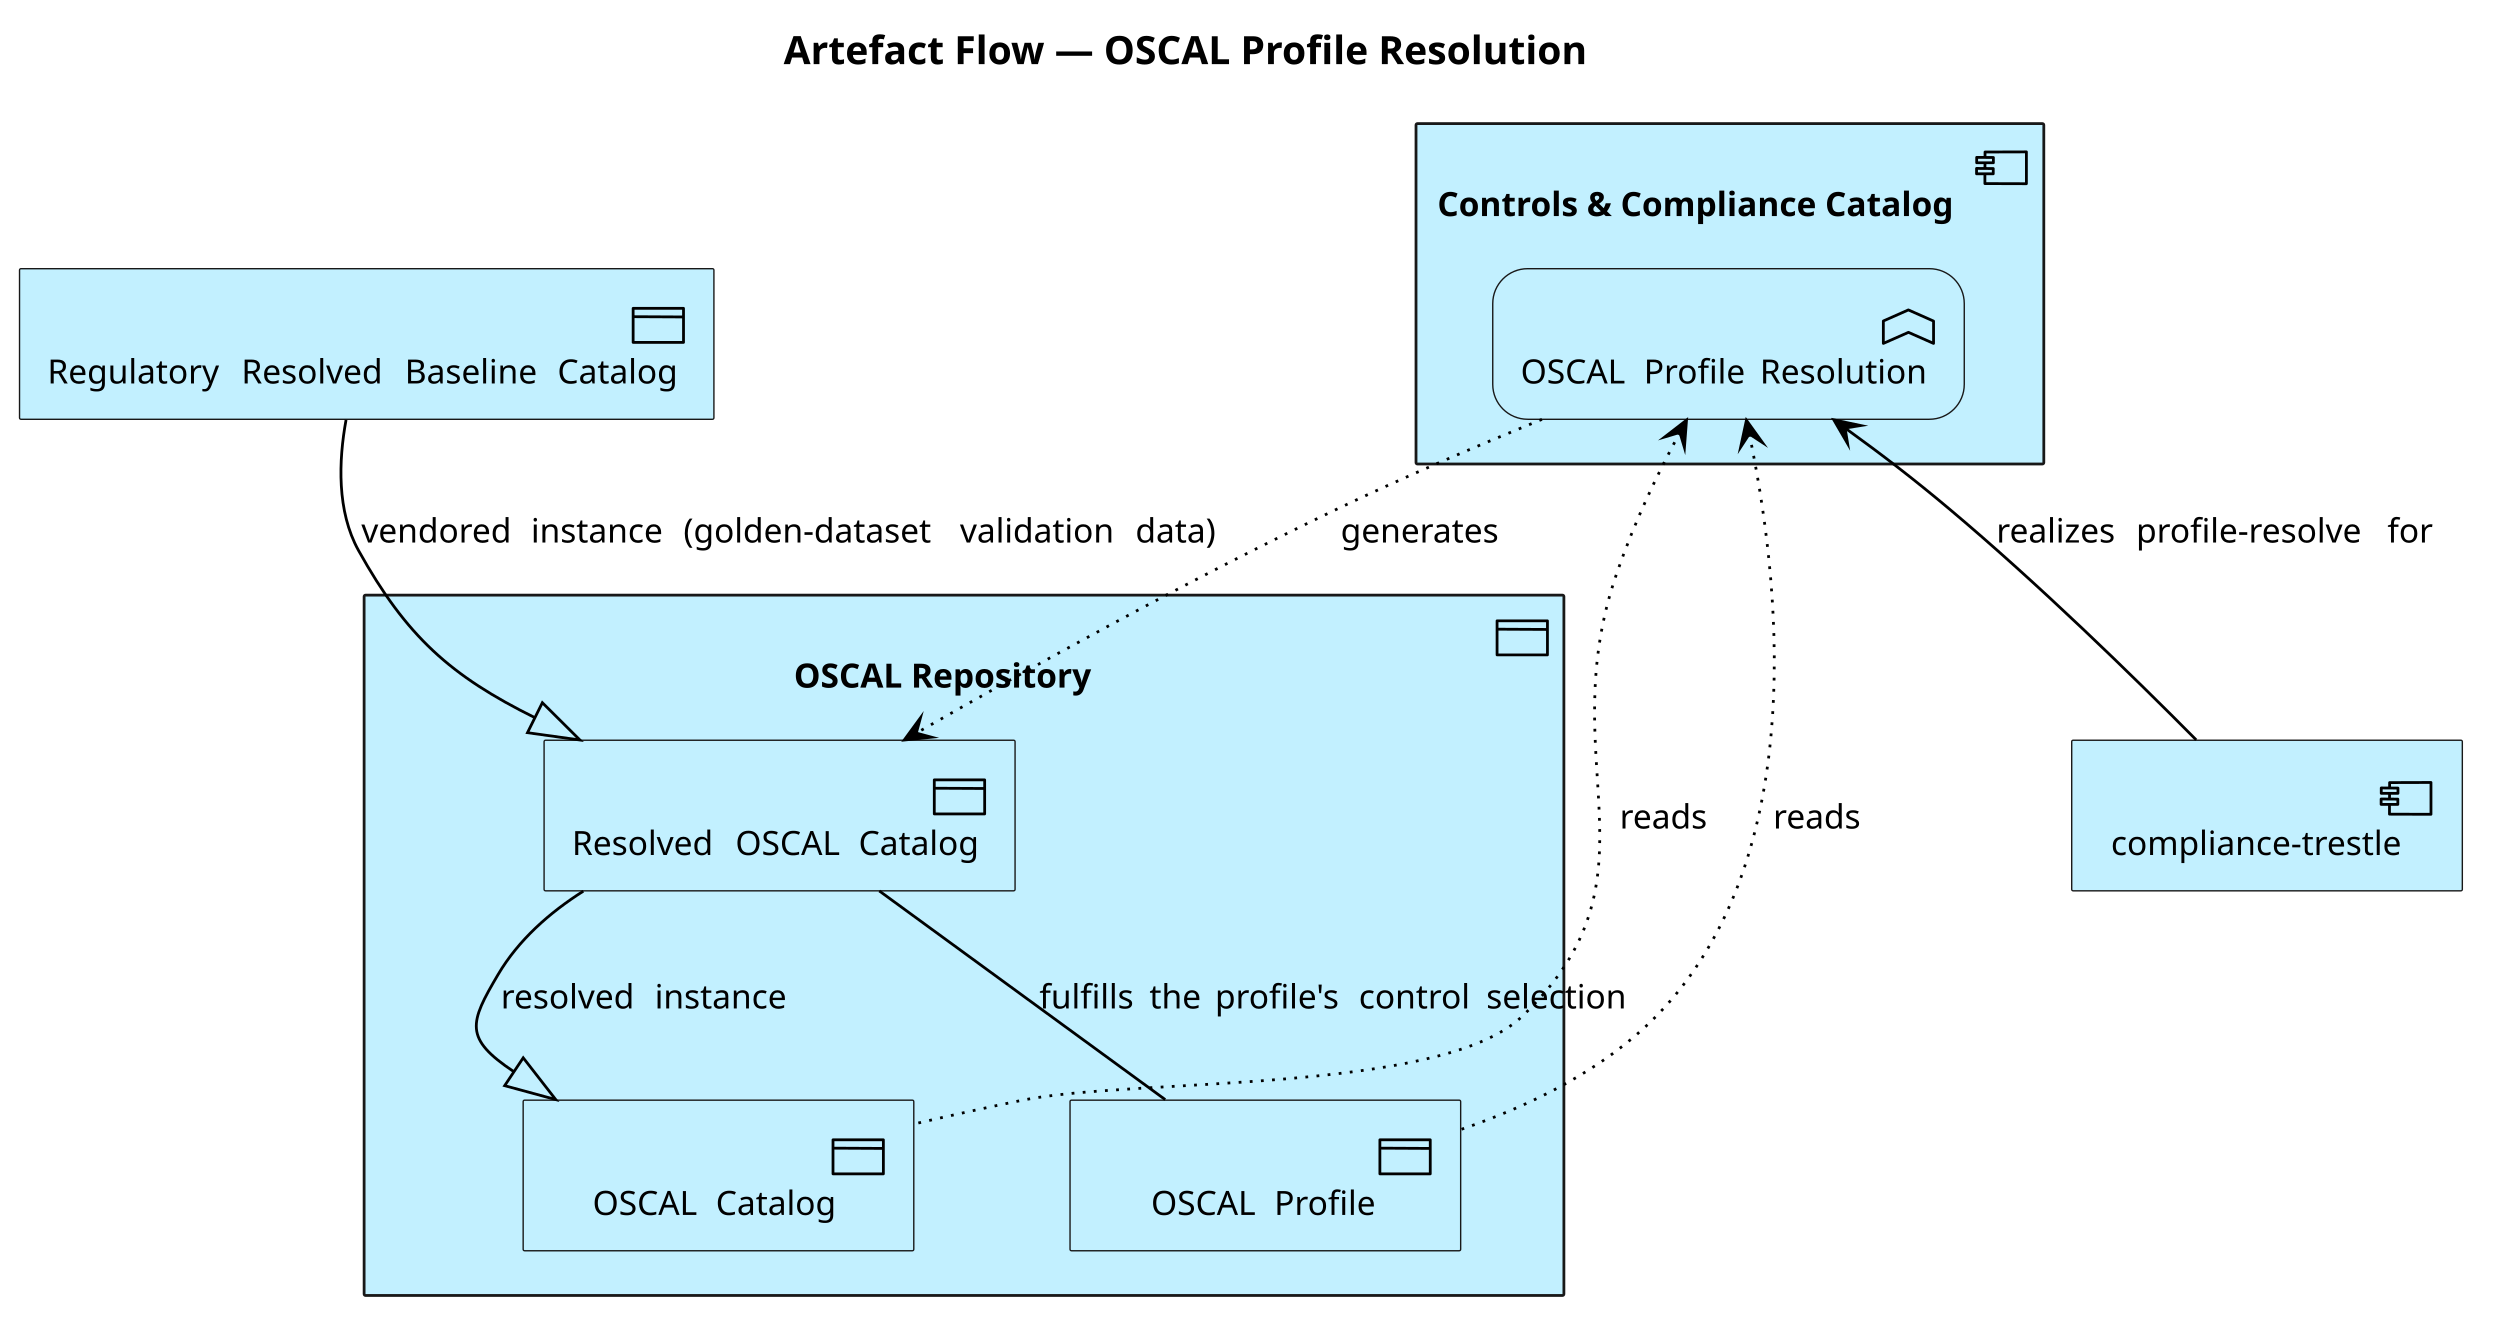
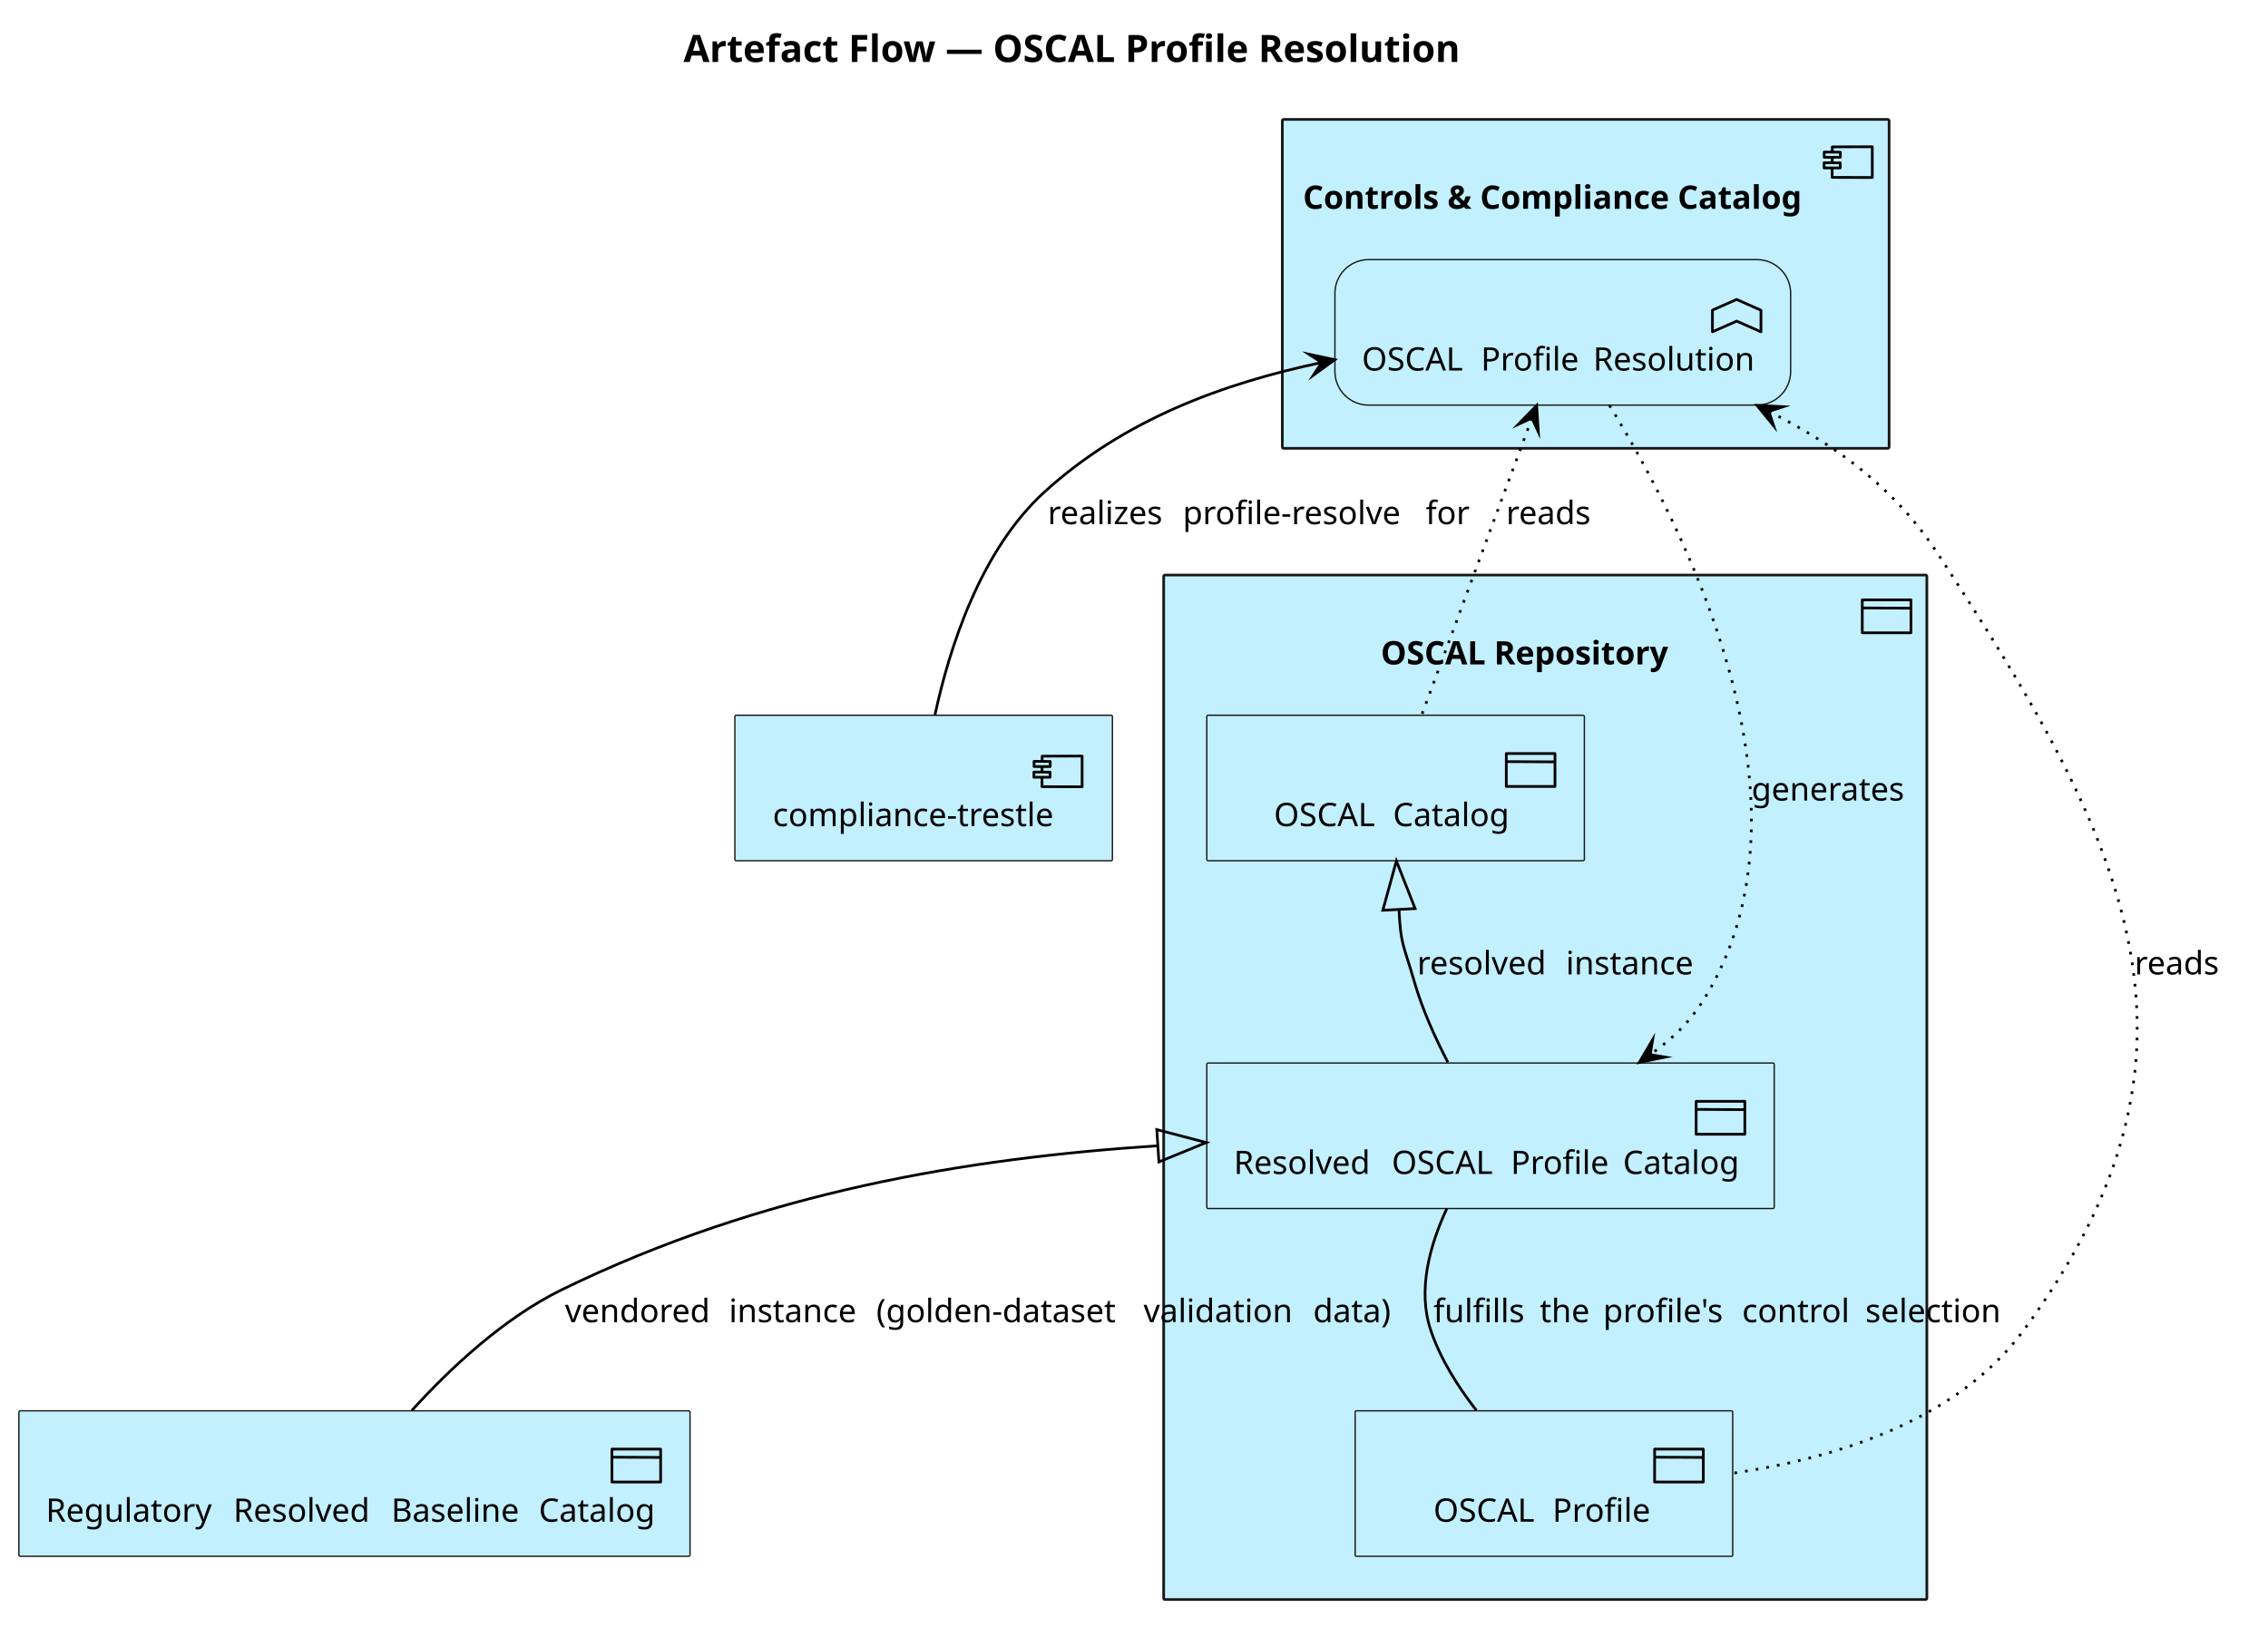
- <svg xmlns="http://www.w3.org/2000/svg" version="1.1" data-diagram-type="DESCRIPTION" style="width:896px;height:478px;background:#FFFFFF;" width="896px" height="478px" viewBox="0 0 896 478" zoomAndPan="magnify" preserveAspectRatio="none" contentStyleType="text/css">
+ <svg xmlns="http://www.w3.org/2000/svg" version="1.1" data-diagram-type="DESCRIPTION" style="width:841px;height:607px;background:#FFFFFF;" width="841px" height="607px" viewBox="0 0 841 607" zoomAndPan="magnify" preserveAspectRatio="none" contentStyleType="text/css">
  <defs />
  <g font-family="sans-serif" lengthAdjust="spacing">
    <g class="title" data-source-line="3">
-       <text x="280.855" y="22.995" fill="#000" font-size="14" textLength="327.79" font-weight="700">Artefact Flow — OSCAL Profile Resolution</text>
+       <text x="253.45" y="22.995" fill="#000" font-size="14" textLength="327.79" font-weight="700">Artefact Flow — OSCAL Profile Resolution</text>
    </g>
    <g class="cluster" data-qualified-name="e_ide4bef3733af65a" id="ent0001" data-source-line="167">
-       <rect x="507.5" y="44.297" width="225" height="122" fill="#C2F0FF" style="stroke:#181818;stroke-width:1;" rx="0.5" ry="0.5" />
-       <path d="M726.26,53.936 L711.434,53.983 A0.5,0.5 0 0 0 710.934,54.483 L710.934,55.92 L708.446,55.901 A0.5,0.5 0 0 0 707.942,56.401 L707.942,58.336 A0.5,0.5 0 0 0 708.442,58.836 L710.922,58.836 L710.899,59.879 L708.399,59.859 A0.5,0.5 0 0 0 707.895,60.36 L707.895,62.295 A0.5,0.5 0 0 0 708.395,62.795 L710.887,62.795 L710.887,65.797 A0.5,0.5 0 0 0 711.388,66.297 L726.261,66.344 A0.5,0.5 0 0 0 726.762,65.844 L726.762,54.436 A0.5,0.5 0 0 0 726.261,53.936 M725.762,54.938 L725.762,65.342 L711.887,65.299 L711.887,62.795 L714.381,62.795 A0.5,0.5 0 0 0 714.881,62.295 L714.881,60.407 A0.5,0.5 0 0 0 714.385,59.907 L711.899,59.887 L711.922,58.836 L714.428,58.836 A0.5,0.5 0 0 0 714.928,58.336 L714.928,56.447 A0.5,0.5 0 0 0 714.432,55.948 L711.934,55.928 L711.934,54.981 M708.942,56.905 L713.928,56.943 L713.928,57.836 L708.942,57.836 M708.895,60.864 L713.881,60.903 L713.881,61.795 L708.895,61.795" fill="#000" />
-       <text x="515.152" y="77.436" fill="#000" font-size="12" textLength="209.695" font-weight="700" font-family="Verdana">Controls &amp; Compliance Catalog</text>
+       <rect x="475.5" y="44.297" width="225" height="122" fill="#C2F0FF" style="stroke:#181818;stroke-width:1;" rx="0.5" ry="0.5" />
+       <path d="M694.26,53.936 L679.434,53.983 A0.5,0.5 0 0 0 678.934,54.483 L678.934,55.92 L676.446,55.901 A0.5,0.5 0 0 0 675.942,56.401 L675.942,58.336 A0.5,0.5 0 0 0 676.442,58.836 L678.922,58.836 L678.899,59.879 L676.399,59.859 A0.5,0.5 0 0 0 675.895,60.36 L675.895,62.295 A0.5,0.5 0 0 0 676.395,62.795 L678.887,62.795 L678.887,65.797 A0.5,0.5 0 0 0 679.388,66.297 L694.261,66.344 A0.5,0.5 0 0 0 694.762,65.844 L694.762,54.436 A0.5,0.5 0 0 0 694.261,53.936 M693.762,54.938 L693.762,65.342 L679.887,65.299 L679.887,62.795 L682.381,62.795 A0.5,0.5 0 0 0 682.881,62.295 L682.881,60.407 A0.5,0.5 0 0 0 682.385,59.907 L679.899,59.887 L679.922,58.836 L682.428,58.836 A0.5,0.5 0 0 0 682.928,58.336 L682.928,56.447 A0.5,0.5 0 0 0 682.432,55.948 L679.934,55.928 L679.934,54.981 M676.942,56.905 L681.928,56.943 L681.928,57.836 L676.942,57.836 M676.895,60.864 L681.881,60.903 L681.881,61.795 L676.895,61.795" fill="#000" />
+       <text x="483.152" y="77.436" fill="#000" font-size="12" textLength="209.695" font-weight="700" font-family="Verdana">Controls &amp; Compliance Catalog</text>
    </g>
    <g class="cluster" data-qualified-name="e_idb18c37abc9ff51" id="ent0003" data-source-line="195">
-       <rect x="130.5" y="213.297" width="430" height="251" fill="#C2F0FF" style="stroke:#181818;stroke-width:1;" rx="0.5" ry="0.5" />
-       <path d="M536.55,222.007 A0.5,0.5 0 0 0 536.05,222.507 L536.05,234.715 A0.5,0.5 0 0 0 536.55,235.214 L554.603,235.214 A0.5,0.5 0 0 0 555.103,234.715 L555.103,222.507 A0.5,0.5 0 0 0 554.603,222.007 M537.05,223.007 L554.103,223.007 L554.103,225.092 L537.05,225.003 M537.05,226.003 L554.103,226.092 L554.103,234.214 L537.05,234.214" fill="#000" />
-       <text x="284.524" y="246.436" fill="#000" font-size="12" textLength="121.951" font-weight="700" font-family="Verdana">OSCAL Repository</text>
+       <rect x="431.5" y="213.297" width="283" height="380" fill="#C2F0FF" style="stroke:#181818;stroke-width:1;" rx="0.5" ry="0.5" />
+       <path d="M690.55,222.007 A0.5,0.5 0 0 0 690.05,222.507 L690.05,234.715 A0.5,0.5 0 0 0 690.55,235.214 L708.603,235.214 A0.5,0.5 0 0 0 709.103,234.715 L709.103,222.507 A0.5,0.5 0 0 0 708.603,222.007 M691.05,223.007 L708.103,223.007 L708.103,225.092 L691.05,225.003 M691.05,226.003 L708.103,226.092 L708.103,234.214 L691.05,234.214" fill="#000" />
+       <text x="512.024" y="246.436" fill="#000" font-size="12" textLength="121.951" font-weight="700" font-family="Verdana">OSCAL Repository</text>
    </g>
    <g class="entity" data-qualified-name="e_ide4bef3733af65a.e_id9395f0bc80c955" id="ent0002" data-source-line="176">
-       <rect x="535" y="96.297" width="168.992" height="53.969" fill="#C2F0FF" style="stroke:#181818;stroke-width:0.5;" rx="12.5" ry="12.5" />
-       <path d="M683.751,110.617 L674.788,114.586 A0.5,0.5 0 0 0 674.491,115.043 L674.491,123.08 A0.5,0.5 0 0 0 675.193,123.537 L683.987,119.658 L692.78,123.537 A0.5,0.5 0 0 0 693.484,123.08 L693.484,115.076 A0.5,0.5 0 0 0 693.185,114.619 L684.157,110.617 A0.5,0.5 0 0 0 683.751,110.617 M683.954,111.621 L692.484,115.4 L692.484,122.314 L684.189,118.654 A0.5,0.5 0 0 0 683.784,118.654 L675.491,122.314 L675.491,115.369" fill="#000" />
-       <text x="545" y="137.436" fill="#000" font-size="12" textLength="40.336" font-family="Verdana">OSCAL</text>
-       <text x="585.336" y="137.436" fill="#000" font-size="12" font-family="Verdana"> </text>
-       <text x="589.15" y="137.436" fill="#000" font-size="12" textLength="37.787" font-family="Verdana">Profile</text>
-       <text x="626.938" y="137.436" fill="#000" font-size="12" font-family="Verdana"> </text>
-       <text x="630.752" y="137.436" fill="#000" font-size="12" textLength="63.24" font-family="Verdana">Resolution</text>
+       <rect x="495" y="96.297" width="168.992" height="53.969" fill="#C2F0FF" style="stroke:#181818;stroke-width:0.5;" rx="12.5" ry="12.5" />
+       <path d="M643.751,110.617 L634.788,114.586 A0.5,0.5 0 0 0 634.491,115.043 L634.491,123.08 A0.5,0.5 0 0 0 635.193,123.537 L643.987,119.658 L652.78,123.537 A0.5,0.5 0 0 0 653.484,123.08 L653.484,115.076 A0.5,0.5 0 0 0 653.185,114.619 L644.157,110.617 A0.5,0.5 0 0 0 643.751,110.617 M643.954,111.621 L652.484,115.4 L652.484,122.314 L644.189,118.654 A0.5,0.5 0 0 0 643.784,118.654 L635.491,122.314 L635.491,115.369" fill="#000" />
+       <text x="505" y="137.436" fill="#000" font-size="12" textLength="40.336" font-family="Verdana">OSCAL</text>
+       <text x="545.336" y="137.436" fill="#000" font-size="12" font-family="Verdana"> </text>
+       <text x="549.15" y="137.436" fill="#000" font-size="12" textLength="37.787" font-family="Verdana">Profile</text>
+       <text x="586.938" y="137.436" fill="#000" font-size="12" font-family="Verdana"> </text>
+       <text x="590.752" y="137.436" fill="#000" font-size="12" textLength="63.24" font-family="Verdana">Resolution</text>
    </g>
    <g class="entity" data-qualified-name="e_idb18c37abc9ff51.e_idddf65887d53f57" id="ent0004" data-source-line="195">
-       <rect x="187.5" y="394.297" width="140" height="53.969" fill="#C2F0FF" style="stroke:#181818;stroke-width:0.5;" rx="0.5" ry="0.5" />
-       <path d="M298.55,408.007 A0.5,0.5 0 0 0 298.05,408.507 L298.05,420.715 A0.5,0.5 0 0 0 298.55,421.214 L316.603,421.214 A0.5,0.5 0 0 0 317.103,420.715 L317.103,408.507 A0.5,0.5 0 0 0 316.603,408.007 M299.05,409.007 L316.103,409.007 L316.103,411.092 L299.05,411.003 M299.05,412.003 L316.103,412.092 L316.103,420.214 L299.05,420.214" fill="#000" />
-       <text x="212.383" y="435.436" fill="#000" font-size="12" textLength="40.336" font-family="Verdana">OSCAL</text>
-       <text x="252.719" y="435.436" fill="#000" font-size="12" font-family="Verdana"> </text>
-       <text x="256.533" y="435.436" fill="#000" font-size="12" textLength="46.084" font-family="Verdana">Catalog</text>
+       <rect x="447.5" y="265.297" width="140" height="53.969" fill="#C2F0FF" style="stroke:#181818;stroke-width:0.5;" rx="0.5" ry="0.5" />
+       <path d="M558.55,279.007 A0.5,0.5 0 0 0 558.05,279.507 L558.05,291.715 A0.5,0.5 0 0 0 558.55,292.214 L576.603,292.214 A0.5,0.5 0 0 0 577.103,291.715 L577.103,279.507 A0.5,0.5 0 0 0 576.603,279.007 M559.05,280.007 L576.103,280.007 L576.103,282.092 L559.05,282.003 M559.05,283.003 L576.103,283.092 L576.103,291.214 L559.05,291.214" fill="#000" />
+       <text x="472.383" y="306.436" fill="#000" font-size="12" textLength="40.336" font-family="Verdana">OSCAL</text>
+       <text x="512.719" y="306.436" fill="#000" font-size="12" font-family="Verdana"> </text>
+       <text x="516.533" y="306.436" fill="#000" font-size="12" textLength="46.084" font-family="Verdana">Catalog</text>
    </g>
    <g class="entity" data-qualified-name="e_idb18c37abc9ff51.e_id9659a679544058" id="ent0005" data-source-line="195">
-       <rect x="383.5" y="394.297" width="140" height="53.969" fill="#C2F0FF" style="stroke:#181818;stroke-width:0.5;" rx="0.5" ry="0.5" />
-       <path d="M494.55,408.007 A0.5,0.5 0 0 0 494.05,408.507 L494.05,420.715 A0.5,0.5 0 0 0 494.55,421.214 L512.603,421.214 A0.5,0.5 0 0 0 513.103,420.715 L513.103,408.507 A0.5,0.5 0 0 0 512.603,408.007 M495.05,409.007 L512.103,409.007 L512.103,411.092 L495.05,411.003 M495.05,412.003 L512.103,412.092 L512.103,420.214 L495.05,420.214" fill="#000" />
-       <text x="412.531" y="435.436" fill="#000" font-size="12" textLength="40.336" font-family="Verdana">OSCAL</text>
-       <text x="452.867" y="435.436" fill="#000" font-size="12" font-family="Verdana"> </text>
-       <text x="456.682" y="435.436" fill="#000" font-size="12" textLength="37.787" font-family="Verdana">Profile</text>
+       <rect x="502.5" y="523.297" width="140" height="53.969" fill="#C2F0FF" style="stroke:#181818;stroke-width:0.5;" rx="0.5" ry="0.5" />
+       <path d="M613.55,537.007 A0.5,0.5 0 0 0 613.05,537.507 L613.05,549.715 A0.5,0.5 0 0 0 613.55,550.214 L631.603,550.214 A0.5,0.5 0 0 0 632.103,549.715 L632.103,537.507 A0.5,0.5 0 0 0 631.603,537.007 M614.05,538.007 L631.103,538.007 L631.103,540.092 L614.05,540.003 M614.05,541.003 L631.103,541.092 L631.103,549.214 L614.05,549.214" fill="#000" />
+       <text x="531.531" y="564.436" fill="#000" font-size="12" textLength="40.336" font-family="Verdana">OSCAL</text>
+       <text x="571.867" y="564.436" fill="#000" font-size="12" font-family="Verdana"> </text>
+       <text x="575.682" y="564.436" fill="#000" font-size="12" textLength="37.787" font-family="Verdana">Profile</text>
    </g>
    <g class="entity" data-qualified-name="e_idb18c37abc9ff51.e_id0bcf03d5bb0d58" id="ent0006" data-source-line="195">
-       <rect x="195" y="265.297" width="168.799" height="53.969" fill="#C2F0FF" style="stroke:#181818;stroke-width:0.5;" rx="0.5" ry="0.5" />
-       <path d="M334.849,279.007 A0.5,0.5 0 0 0 334.349,279.507 L334.349,291.715 A0.5,0.5 0 0 0 334.849,292.214 L352.902,292.214 A0.5,0.5 0 0 0 353.402,291.715 L353.402,279.507 A0.5,0.5 0 0 0 352.902,279.007 M335.349,280.007 L352.402,280.007 L352.402,282.092 L335.349,282.003 M335.349,283.003 L352.402,283.092 L352.402,291.214 L335.349,291.214" fill="#000" />
-       <text x="205" y="306.436" fill="#000" font-size="12" textLength="54.75" font-family="Verdana">Resolved</text>
-       <text x="259.75" y="306.436" fill="#000" font-size="12" font-family="Verdana"> </text>
-       <text x="263.564" y="306.436" fill="#000" font-size="12" textLength="40.336" font-family="Verdana">OSCAL</text>
-       <text x="303.9" y="306.436" fill="#000" font-size="12" font-family="Verdana"> </text>
-       <text x="307.715" y="306.436" fill="#000" font-size="12" textLength="46.084" font-family="Verdana">Catalog</text>
+       <rect x="447.5" y="394.297" width="210.4" height="53.969" fill="#C2F0FF" style="stroke:#181818;stroke-width:0.5;" rx="0.5" ry="0.5" />
+       <path d="M628.95,408.007 A0.5,0.5 0 0 0 628.45,408.507 L628.45,420.715 A0.5,0.5 0 0 0 628.95,421.214 L647.003,421.214 A0.5,0.5 0 0 0 647.504,420.715 L647.504,408.507 A0.5,0.5 0 0 0 647.003,408.007 M629.45,409.007 L646.503,409.007 L646.503,411.092 L629.45,411.003 M629.45,412.003 L646.503,412.092 L646.503,420.214 L629.45,420.214" fill="#000" />
+       <text x="457.5" y="435.436" fill="#000" font-size="12" textLength="54.75" font-family="Verdana">Resolved</text>
+       <text x="512.25" y="435.436" fill="#000" font-size="12" font-family="Verdana"> </text>
+       <text x="516.064" y="435.436" fill="#000" font-size="12" textLength="40.336" font-family="Verdana">OSCAL</text>
+       <text x="556.4" y="435.436" fill="#000" font-size="12" font-family="Verdana"> </text>
+       <text x="560.215" y="435.436" fill="#000" font-size="12" textLength="37.787" font-family="Verdana">Profile</text>
+       <text x="598.002" y="435.436" fill="#000" font-size="12" font-family="Verdana"> </text>
+       <text x="601.816" y="435.436" fill="#000" font-size="12" textLength="46.084" font-family="Verdana">Catalog</text>
    </g>
    <g class="entity" data-qualified-name="e_id0aed952692a556" id="ent0007" data-source-line="167">
-       <rect x="742.5" y="265.297" width="140" height="53.969" fill="#C2F0FF" style="stroke:#181818;stroke-width:0.5;" rx="0.5" ry="0.5" />
-       <path d="M871.26,279.936 L856.434,279.983 A0.5,0.5 0 0 0 855.934,280.483 L855.934,281.92 L853.446,281.901 A0.5,0.5 0 0 0 852.942,282.401 L852.942,284.336 A0.5,0.5 0 0 0 853.442,284.836 L855.922,284.836 L855.899,285.879 L853.399,285.859 A0.5,0.5 0 0 0 852.895,286.36 L852.895,288.295 A0.5,0.5 0 0 0 853.395,288.795 L855.887,288.795 L855.887,291.797 A0.5,0.5 0 0 0 856.388,292.297 L871.261,292.344 A0.5,0.5 0 0 0 871.762,291.844 L871.762,280.436 A0.5,0.5 0 0 0 871.261,279.936 M870.762,280.938 L870.762,291.342 L856.887,291.299 L856.887,288.795 L859.381,288.795 A0.5,0.5 0 0 0 859.881,288.295 L859.881,286.407 A0.5,0.5 0 0 0 859.385,285.907 L856.899,285.887 L856.922,284.836 L859.428,284.836 A0.5,0.5 0 0 0 859.928,284.336 L859.928,282.447 A0.5,0.5 0 0 0 859.432,281.948 L856.934,281.928 L856.934,280.981 M853.942,282.905 L858.928,282.943 L858.928,283.836 L853.942,283.836 M853.895,286.864 L858.881,286.903 L858.881,287.795 L853.895,287.795" fill="#000" />
-       <text x="756.561" y="306.436" fill="#000" font-size="12" textLength="111.879" font-family="Verdana">compliance-trestle</text>
+       <rect x="272.5" y="265.297" width="140" height="53.969" fill="#C2F0FF" style="stroke:#181818;stroke-width:0.5;" rx="0.5" ry="0.5" />
+       <path d="M401.26,279.936 L386.434,279.983 A0.5,0.5 0 0 0 385.934,280.483 L385.934,281.92 L383.446,281.901 A0.5,0.5 0 0 0 382.942,282.401 L382.942,284.336 A0.5,0.5 0 0 0 383.442,284.836 L385.922,284.836 L385.899,285.879 L383.399,285.859 A0.5,0.5 0 0 0 382.895,286.36 L382.895,288.295 A0.5,0.5 0 0 0 383.395,288.795 L385.887,288.795 L385.887,291.797 A0.5,0.5 0 0 0 386.388,292.297 L401.261,292.344 A0.5,0.5 0 0 0 401.762,291.844 L401.762,280.436 A0.5,0.5 0 0 0 401.261,279.936 M400.762,280.938 L400.762,291.342 L386.887,291.299 L386.887,288.795 L389.381,288.795 A0.5,0.5 0 0 0 389.881,288.295 L389.881,286.407 A0.5,0.5 0 0 0 389.385,285.907 L386.899,285.887 L386.922,284.836 L389.428,284.836 A0.5,0.5 0 0 0 389.928,284.336 L389.928,282.447 A0.5,0.5 0 0 0 389.432,281.948 L386.934,281.928 L386.934,280.981 M383.942,282.905 L388.928,282.943 L388.928,283.836 L383.942,283.836 M383.895,286.864 L388.881,286.903 L388.881,287.795 L383.895,287.795" fill="#000" />
+       <text x="286.561" y="306.436" fill="#000" font-size="12" textLength="111.879" font-family="Verdana">compliance-trestle</text>
    </g>
    <g class="entity" data-qualified-name="e_ide0d2eafd1b6957" id="ent0008" data-source-line="195">
-       <rect x="7" y="96.297" width="248.867" height="53.969" fill="#C2F0FF" style="stroke:#181818;stroke-width:0.5;" rx="0.5" ry="0.5" />
-       <path d="M226.917,110.007 A0.5,0.5 0 0 0 226.417,110.507 L226.417,122.715 A0.5,0.5 0 0 0 226.917,123.214 L244.97,123.214 A0.5,0.5 0 0 0 245.47,122.715 L245.47,110.507 A0.5,0.5 0 0 0 244.97,110.007 M227.417,111.007 L244.47,111.007 L244.47,113.092 L227.417,113.003 M227.417,114.003 L244.47,114.092 L244.47,122.214 L227.417,122.214" fill="#000" />
-       <text x="17" y="137.436" fill="#000" font-size="12" textLength="65.713" font-family="Verdana">Regulatory</text>
-       <text x="82.713" y="137.436" fill="#000" font-size="12" font-family="Verdana"> </text>
-       <text x="86.527" y="137.436" fill="#000" font-size="12" textLength="54.75" font-family="Verdana">Resolved</text>
-       <text x="141.277" y="137.436" fill="#000" font-size="12" font-family="Verdana"> </text>
-       <text x="145.092" y="137.436" fill="#000" font-size="12" textLength="50.877" font-family="Verdana">Baseline</text>
-       <text x="195.969" y="137.436" fill="#000" font-size="12" font-family="Verdana"> </text>
-       <text x="199.783" y="137.436" fill="#000" font-size="12" textLength="46.084" font-family="Verdana">Catalog</text>
+       <rect x="7" y="523.297" width="248.867" height="53.969" fill="#C2F0FF" style="stroke:#181818;stroke-width:0.5;" rx="0.5" ry="0.5" />
+       <path d="M226.917,537.007 A0.5,0.5 0 0 0 226.417,537.507 L226.417,549.715 A0.5,0.5 0 0 0 226.917,550.214 L244.97,550.214 A0.5,0.5 0 0 0 245.47,549.715 L245.47,537.507 A0.5,0.5 0 0 0 244.97,537.007 M227.417,538.007 L244.47,538.007 L244.47,540.092 L227.417,540.003 M227.417,541.003 L244.47,541.092 L244.47,549.214 L227.417,549.214" fill="#000" />
+       <text x="17" y="564.436" fill="#000" font-size="12" textLength="65.713" font-family="Verdana">Regulatory</text>
+       <text x="82.713" y="564.436" fill="#000" font-size="12" font-family="Verdana"> </text>
+       <text x="86.527" y="564.436" fill="#000" font-size="12" textLength="54.75" font-family="Verdana">Resolved</text>
+       <text x="141.277" y="564.436" fill="#000" font-size="12" font-family="Verdana"> </text>
+       <text x="145.092" y="564.436" fill="#000" font-size="12" textLength="50.877" font-family="Verdana">Baseline</text>
+       <text x="195.969" y="564.436" fill="#000" font-size="12" font-family="Verdana"> </text>
+       <text x="199.783" y="564.436" fill="#000" font-size="12" textLength="46.084" font-family="Verdana">Catalog</text>
    </g>
-     <g class="link" data-entity-1="ent0006" data-entity-2="ent0004" id="lnk9" data-source-line="349" data-link-type="extension">
-       <path d="M209.07,319.387 C196.87,327.127 185.78,336.947 178.5,349.297 C168.3,366.617 166.127,372.082 184.197,384.112" style="stroke:#000;stroke-width:1;" fill="none" id="e_id0bcf03d5bb0d58-to-e_idddf65887d53f57" />
-       <polygon points="199.18,394.087,187.522,379.117,180.872,389.106,199.18,394.087" fill="none" style="stroke:#000;stroke-width:1;stroke-linejoin:miter;stroke-miterlimit:10;" />
-       <text x="179.5" y="361.436" fill="#000" font-size="12" textLength="51.346" font-family="Verdana">resolved</text>
-       <text x="230.846" y="361.436" fill="#000" font-size="12" font-family="Verdana"> </text>
-       <text x="234.66" y="361.436" fill="#000" font-size="12" textLength="50.836" font-family="Verdana">instance</text>
+     <g class="link" data-entity-1="ent0004" data-entity-2="ent0006" id="lnk10" data-source-line="349" data-link-type="extension">
+       <path d="M518.75,337.332 C519.47,350.952 520.31,349.777 524.5,364.297 C527.42,374.427 532.15,384.917 536.9,394.047" style="stroke:#000;stroke-width:1;" fill="none" id="e_idddf65887d53f57-backto-e_id0bcf03d5bb0d58" />
+       <polygon points="517.8,319.357,512.759,337.649,524.742,337.015,517.8,319.357" fill="none" style="stroke:#000;stroke-width:1;stroke-linejoin:miter;stroke-miterlimit:10;" />
+       <text x="525.5" y="361.436" fill="#000" font-size="12" textLength="51.346" font-family="Verdana">resolved</text>
+       <text x="576.846" y="361.436" fill="#000" font-size="12" font-family="Verdana"> </text>
+       <text x="580.66" y="361.436" fill="#000" font-size="12" textLength="50.836" font-family="Verdana">instance</text>
    </g>
-     <g class="link" data-entity-1="ent0006" data-entity-2="ent0005" id="lnk10" data-source-line="349" data-link-type="association">
-       <path d="M315.13,319.307 C345.06,341.147 387.62,372.217 417.62,394.107" style="stroke:#000;stroke-width:1;" fill="none" id="e_id0bcf03d5bb0d58-e_id9659a679544058" />
-       <text x="372.5" y="361.436" fill="#000" font-size="12" textLength="35.643" font-family="Verdana">fulfills</text>
-       <text x="408.143" y="361.436" fill="#000" font-size="12" font-family="Verdana"> </text>
-       <text x="411.957" y="361.436" fill="#000" font-size="12" textLength="19.693" font-family="Verdana">the</text>
-       <text x="431.65" y="361.436" fill="#000" font-size="12" font-family="Verdana"> </text>
-       <text x="435.465" y="361.436" fill="#000" font-size="12" textLength="47.719" font-family="Verdana">profile's</text>
-       <text x="483.184" y="361.436" fill="#000" font-size="12" font-family="Verdana"> </text>
-       <text x="486.998" y="361.436" fill="#000" font-size="12" textLength="41.859" font-family="Verdana">control</text>
-       <text x="528.857" y="361.436" fill="#000" font-size="12" font-family="Verdana"> </text>
-       <text x="532.672" y="361.436" fill="#000" font-size="12" textLength="53.936" font-family="Verdana">selection</text>
+     <g class="link" data-entity-1="ent0006" data-entity-2="ent0005" id="lnk11" data-source-line="349" data-link-type="association">
+       <path d="M536.48,448.347 C530.21,461.807 525.56,478.487 530.5,493.297 C534.07,504.017 540.59,514.337 547.45,523.137" style="stroke:#000;stroke-width:1;" fill="none" id="e_id0bcf03d5bb0d58-e_id9659a679544058" />
+       <text x="531.5" y="490.436" fill="#000" font-size="12" textLength="35.643" font-family="Verdana">fulfills</text>
+       <text x="567.143" y="490.436" fill="#000" font-size="12" font-family="Verdana"> </text>
+       <text x="570.957" y="490.436" fill="#000" font-size="12" textLength="19.693" font-family="Verdana">the</text>
+       <text x="590.65" y="490.436" fill="#000" font-size="12" font-family="Verdana"> </text>
+       <text x="594.465" y="490.436" fill="#000" font-size="12" textLength="47.719" font-family="Verdana">profile's</text>
+       <text x="642.184" y="490.436" fill="#000" font-size="12" font-family="Verdana"> </text>
+       <text x="645.998" y="490.436" fill="#000" font-size="12" textLength="41.859" font-family="Verdana">control</text>
+       <text x="687.857" y="490.436" fill="#000" font-size="12" font-family="Verdana"> </text>
+       <text x="691.672" y="490.436" fill="#000" font-size="12" textLength="53.936" font-family="Verdana">selection</text>
    </g>
-     <g class="link" data-entity-1="ent0008" data-entity-2="ent0006" id="lnk11" data-source-line="349" data-link-type="extension">
-       <path d="M124.02,150.497 C121.36,165.137 120.68,183.217 128.5,197.297 C145.67,228.207 161.564,242.271 191.714,257.221" style="stroke:#000;stroke-width:1;" fill="none" id="e_ide0d2eafd1b6957-to-e_id0bcf03d5bb0d58" />
-       <polygon points="207.84,265.217,194.379,251.845,189.048,262.596,207.84,265.217" fill="none" style="stroke:#000;stroke-width:1;stroke-linejoin:miter;stroke-miterlimit:10;" />
-       <text x="129.5" y="194.436" fill="#000" font-size="12" textLength="56.982" font-family="Verdana">vendored</text>
-       <text x="186.482" y="194.436" fill="#000" font-size="12" font-family="Verdana"> </text>
-       <text x="190.297" y="194.436" fill="#000" font-size="12" textLength="50.836" font-family="Verdana">instance</text>
-       <text x="241.133" y="194.436" fill="#000" font-size="12" font-family="Verdana"> </text>
-       <text x="244.947" y="194.436" fill="#000" font-size="12" textLength="95.279" font-family="Verdana">(golden-dataset</text>
-       <text x="340.227" y="194.436" fill="#000" font-size="12" font-family="Verdana"> </text>
-       <text x="344.041" y="194.436" fill="#000" font-size="12" textLength="59.08" font-family="Verdana">validation</text>
-       <text x="403.121" y="194.436" fill="#000" font-size="12" font-family="Verdana"> </text>
-       <text x="406.936" y="194.436" fill="#000" font-size="12" textLength="31.711" font-family="Verdana">data)</text>
+     <g class="link" data-entity-1="ent0006" data-entity-2="ent0008" id="lnk13" data-source-line="349" data-link-type="extension">
+       <path d="M429.349,424.984 C358.689,429.654 283.17,441.937 208.5,478.297 C186.76,488.887 166.82,507.637 152.69,523.207" style="stroke:#000;stroke-width:1;" fill="none" id="e_id0bcf03d5bb0d58-backto-e_ide0d2eafd1b6957" />
+       <polygon points="447.31,423.797,428.954,418.997,429.745,430.971,447.31,423.797" fill="none" style="stroke:#000;stroke-width:1;stroke-linejoin:miter;stroke-miterlimit:10;" />
+       <text x="209.5" y="490.436" fill="#000" font-size="12" textLength="56.982" font-family="Verdana">vendored</text>
+       <text x="266.482" y="490.436" fill="#000" font-size="12" font-family="Verdana"> </text>
+       <text x="270.297" y="490.436" fill="#000" font-size="12" textLength="50.836" font-family="Verdana">instance</text>
+       <text x="321.133" y="490.436" fill="#000" font-size="12" font-family="Verdana"> </text>
+       <text x="324.947" y="490.436" fill="#000" font-size="12" textLength="95.279" font-family="Verdana">(golden-dataset</text>
+       <text x="420.227" y="490.436" fill="#000" font-size="12" font-family="Verdana"> </text>
+       <text x="424.041" y="490.436" fill="#000" font-size="12" textLength="59.08" font-family="Verdana">validation</text>
+       <text x="483.121" y="490.436" fill="#000" font-size="12" font-family="Verdana"> </text>
+       <text x="486.936" y="490.436" fill="#000" font-size="12" textLength="31.711" font-family="Verdana">data)</text>
    </g>
-     <g class="link" data-entity-1="ent0002" data-entity-2="ent0007" id="lnk13" data-source-line="349" data-link-type="dependency">
-       <path d="M661.282,153.407 C674.612,163.047 685.47,171.357 698.5,182.297 C730.38,209.047 764.6,242.457 787.13,265.187" style="stroke:#000;stroke-width:1;" fill="none" id="e_id9395f0bc80c955-backto-e_id0aed952692a556" />
-       <polygon points="657.23,150.477,662.179,158.992,661.282,153.407,666.867,152.51,657.23,150.477" fill="#000" style="stroke:#000;stroke-width:1;stroke-linejoin:miter;stroke-miterlimit:10;" />
-       <text x="715.5" y="194.436" fill="#000" font-size="12" textLength="46.271" font-family="Verdana">realizes</text>
-       <text x="761.771" y="194.436" fill="#000" font-size="12" font-family="Verdana"> </text>
-       <text x="765.586" y="194.436" fill="#000" font-size="12" textLength="86.227" font-family="Verdana">profile-resolve</text>
-       <text x="851.813" y="194.436" fill="#000" font-size="12" font-family="Verdana"> </text>
-       <text x="855.627" y="194.436" fill="#000" font-size="12" textLength="16.5" font-family="Verdana">for</text>
+     <g class="link" data-entity-1="ent0002" data-entity-2="ent0007" id="lnk15" data-source-line="349" data-link-type="dependency">
+       <path d="M490.069,134.463 C453.309,142.253 416.91,155.637 387.5,182.297 C363.53,204.017 352.01,240.447 346.7,265.157" style="stroke:#000;stroke-width:1;" fill="none" id="e_id9395f0bc80c955-backto-e_id0aed952692a556" />
+       <polygon points="494.96,133.427,485.326,131.38,490.069,134.463,486.985,139.206,494.96,133.427" fill="#000" style="stroke:#000;stroke-width:1;stroke-linejoin:miter;stroke-miterlimit:10;" />
+       <text x="388.5" y="194.436" fill="#000" font-size="12" textLength="46.271" font-family="Verdana">realizes</text>
+       <text x="434.771" y="194.436" fill="#000" font-size="12" font-family="Verdana"> </text>
+       <text x="438.586" y="194.436" fill="#000" font-size="12" textLength="86.227" font-family="Verdana">profile-resolve</text>
+       <text x="524.813" y="194.436" fill="#000" font-size="12" font-family="Verdana"> </text>
+       <text x="528.627" y="194.436" fill="#000" font-size="12" textLength="16.5" font-family="Verdana">for</text>
    </g>
-     <g class="link" data-entity-1="ent0002" data-entity-2="ent0004" id="lnk14" data-source-line="349" data-link-type="dependency">
-       <path d="M602.078,154.978 C593.718,170.488 586.09,186.337 579.5,205.297 C555.76,273.547 597.73,314.347 545.5,364.297 C516.35,392.177 406.03,386.277 366.5,394.297 C353.92,396.847 340.58,399.817 327.71,402.807" style="stroke:#000;stroke-width:1;stroke-dasharray:1,3;" fill="none" id="e_id9395f0bc80c955-backto-e_idddf65887d53f57" />
-       <polygon points="604.45,150.577,596.659,156.601,602.078,154.978,603.701,160.397,604.45,150.577" fill="#000" style="stroke:#000;stroke-width:1;stroke-linejoin:miter;stroke-miterlimit:10;" />
-       <text x="580.5" y="296.936" fill="#000" font-size="12" textLength="33.539" font-family="Verdana">reads</text>
+     <g class="link" data-entity-1="ent0002" data-entity-2="ent0004" id="lnk16" data-source-line="349" data-link-type="dependency">
+       <path d="M568.071,155.075 C556.461,186.365 538.85,233.787 527.22,265.107" style="stroke:#000;stroke-width:1;stroke-dasharray:1,3;" fill="none" id="e_id9395f0bc80c955-backto-e_idddf65887d53f57" />
+       <polygon points="569.81,150.387,562.929,157.433,568.071,155.075,570.429,160.216,569.81,150.387" fill="#000" style="stroke:#000;stroke-width:1;stroke-linejoin:miter;stroke-miterlimit:10;" />
+       <text x="558.5" y="194.436" fill="#000" font-size="12" textLength="33.539" font-family="Verdana">reads</text>
    </g>
-     <g class="link" data-entity-1="ent0002" data-entity-2="ent0005" id="lnk15" data-source-line="349" data-link-type="dependency">
-       <path d="M626.942,155.531 C637.252,204.911 649.99,306.697 593.5,364.297 C574.62,383.547 548.27,396.367 523.51,404.827" style="stroke:#000;stroke-width:1;stroke-dasharray:1,3;" fill="none" id="e_id9395f0bc80c955-backto-e_id9659a679544058" />
-       <polygon points="625.92,150.637,623.844,160.264,626.942,155.531,631.675,158.629,625.92,150.637" fill="#000" style="stroke:#000;stroke-width:1;stroke-linejoin:miter;stroke-miterlimit:10;" />
-       <text x="635.5" y="296.936" fill="#000" font-size="12" textLength="33.539" font-family="Verdana">reads</text>
+     <g class="link" data-entity-1="ent0002" data-entity-2="ent0005" id="lnk17" data-source-line="349" data-link-type="dependency">
+       <path d="M655.943,152.611 C681.123,165.331 702.58,180.997 718.5,205.297 C789.07,313.027 826.69,389.457 750.5,493.297 C725.87,526.857 681.12,540.837 642.65,546.437" style="stroke:#000;stroke-width:1;stroke-dasharray:1,3;" fill="none" id="e_id9395f0bc80c955-backto-e_id9659a679544058" />
+       <polygon points="651.48,150.357,657.71,157.985,655.943,152.611,661.317,150.845,651.48,150.357" fill="#000" style="stroke:#000;stroke-width:1;stroke-linejoin:miter;stroke-miterlimit:10;" />
+       <text x="791.5" y="361.436" fill="#000" font-size="12" textLength="33.539" font-family="Verdana">reads</text>
    </g>
-     <g class="link" data-entity-1="ent0002" data-entity-2="ent0006" id="lnk16" data-source-line="349" data-link-type="dependency">
-       <path d="M552.63,150.307 C529.26,159.847 503,171.067 479.5,182.297 C424.91,208.387 368.476,239.738 328.406,262.738" style="stroke:#000;stroke-width:1;stroke-dasharray:1,3;" fill="none" id="e_id9395f0bc80c955-to-e_id0bcf03d5bb0d58" />
-       <polygon points="324.07,265.227,333.867,264.216,328.406,262.738,329.884,257.277,324.07,265.227" fill="#000" style="stroke:#000;stroke-width:1;stroke-linejoin:miter;stroke-miterlimit:10;" />
-       <text x="480.5" y="194.436" fill="#000" font-size="12" textLength="60.615" font-family="Verdana">generates</text>
+     <g class="link" data-entity-1="ent0002" data-entity-2="ent0006" id="lnk18" data-source-line="349" data-link-type="dependency">
+       <path d="M596.8,150.337 C624.85,196.107 673.46,292.897 635.5,364.297 C629.14,376.267 623.005,383.236 611.915,391.176" style="stroke:#000;stroke-width:1;stroke-dasharray:1,3;" fill="none" id="e_id9395f0bc80c955-to-e_id0bcf03d5bb0d58" />
+       <polygon points="607.85,394.087,617.496,392.1,611.915,391.176,612.839,385.595,607.85,394.087" fill="#000" style="stroke:#000;stroke-width:1;stroke-linejoin:miter;stroke-miterlimit:10;" />
+       <text x="649.5" y="296.936" fill="#000" font-size="12" textLength="60.615" font-family="Verdana">generates</text>
    </g>
  </g>
</svg>
